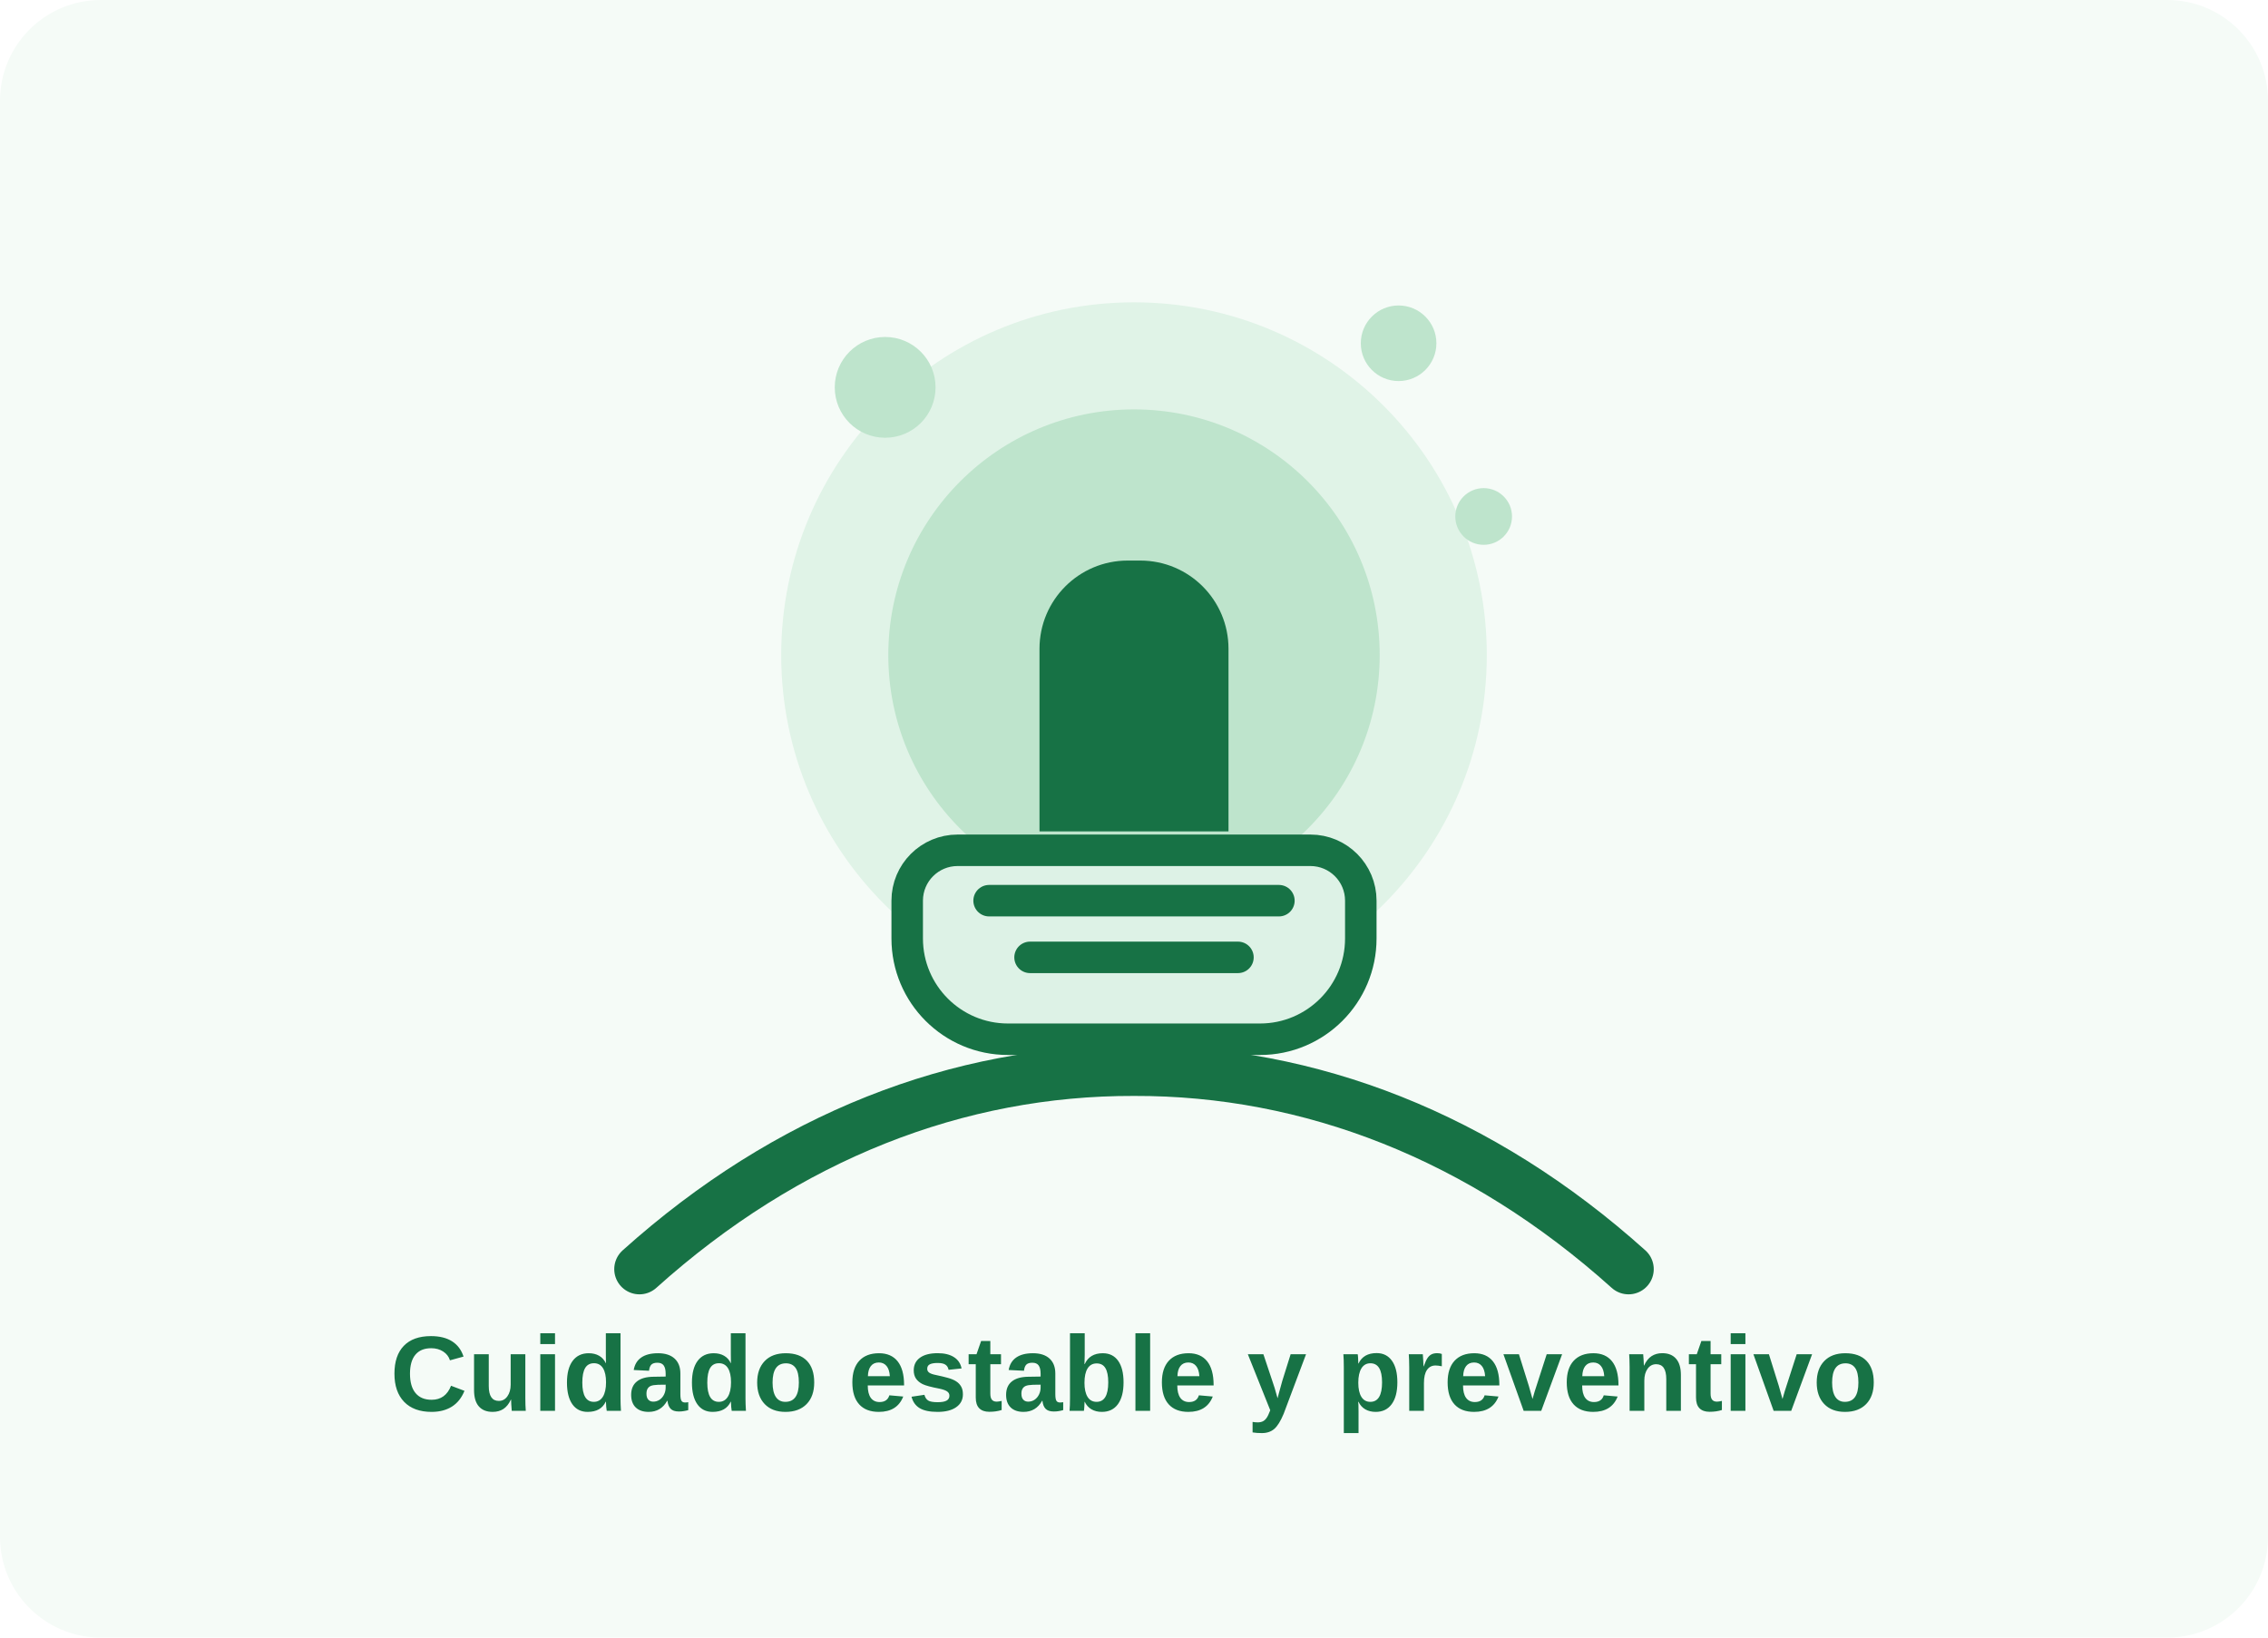
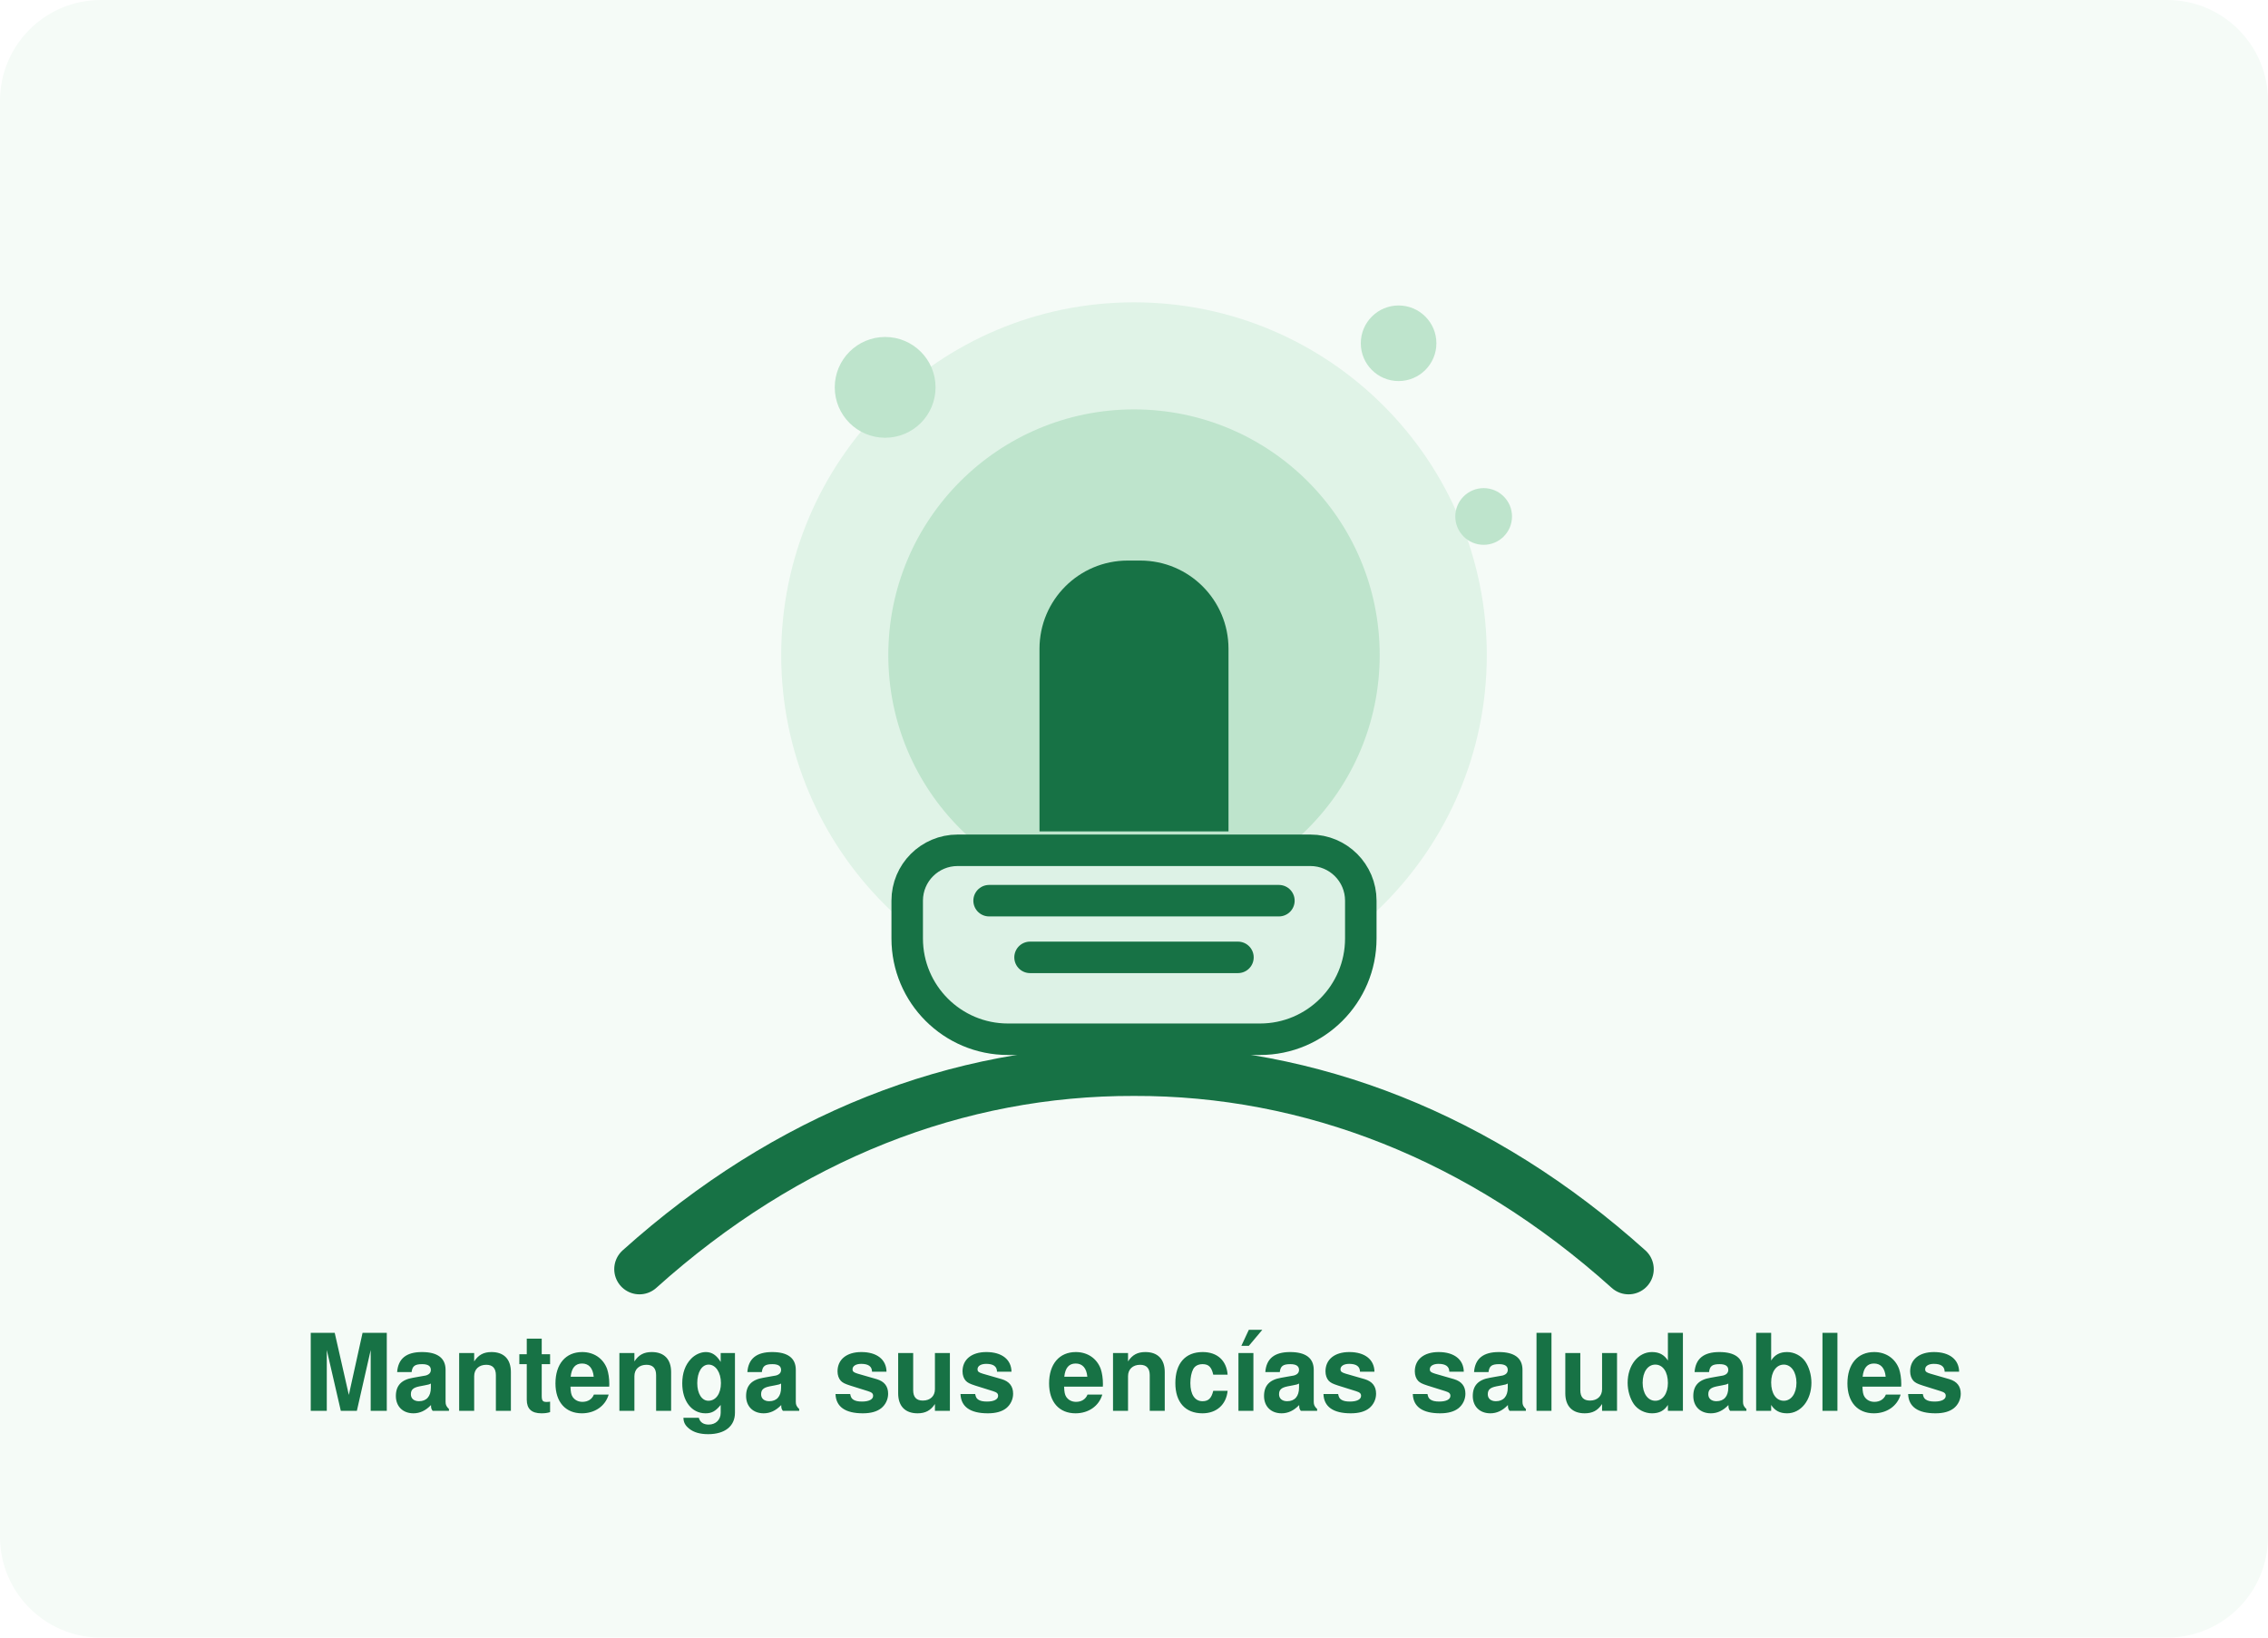
- <svg xmlns="http://www.w3.org/2000/svg" width="720" height="520" viewBox="0 0 720 520" fill="none">
-   <rect width="720" height="520" rx="32" fill="#F5FBF7" />
-   <circle cx="360" cy="208" r="112" fill="#E0F3E7" />
-   <circle cx="360" cy="208" r="78" fill="#BEE4CC" />
-   <path d="M330 206C330 190.536 342.536 178 358 178H362C377.464 178 390 190.536 390 206V264H330V206Z" fill="#177245" />
-   <path d="M304 270H416C424.837 270 432 277.163 432 286V298C432 315.673 417.673 330 400 330H320C302.327 330 288 315.673 288 298V286C288 277.163 295.163 270 304 270Z" fill="#DDF2E6" stroke="#177245" stroke-width="10" />
-   <path d="M314 286H406" stroke="#177245" stroke-width="10" stroke-linecap="round" />
-   <path d="M327 304H393" stroke="#177245" stroke-width="10" stroke-linecap="round" />
-   <circle cx="281" cy="123" r="16" fill="#BEE4CC" />
-   <circle cx="444" cy="109" r="12" fill="#BEE4CC" />
-   <circle cx="471" cy="164" r="9" fill="#BEE4CC" />
-   <path d="M203 403C249.85 360.889 304.178 339.833 360 340C415.822 339.833 470.15 360.889 517 403" stroke="#177245" stroke-width="16" stroke-linecap="round" />
-   <text x="360" y="448" text-anchor="middle" fill="#177245" font-family="Arial, sans-serif" font-size="34" font-weight="700">Cuidado estable y preventivo</text>
+ <svg xmlns="http://www.w3.org/2000/svg" width="100%" height="100%" viewBox="0 0 720 520" version="1.1" xml:space="preserve" style="fill-rule:evenodd;clip-rule:evenodd;">
+   <path d="M720,32L720,488C720,505.661 705.661,520 688,520L32,520C14.339,520 0,505.661 0,488L0,32C0,14.339 14.339,0 32,0L688,0C705.661,0 720,14.339 720,32Z" style="fill:rgb(245,251,247);" />
+   <circle cx="360" cy="208" r="112" style="fill:rgb(224,243,231);" />
+   <circle cx="360" cy="208" r="78" style="fill:rgb(190,228,204);" />
+   <path d="M330,206C330,190.536 342.536,178 358,178L362,178C377.464,178 390,190.536 390,206L390,264L330,264L330,206Z" style="fill:rgb(23,114,69);fill-rule:nonzero;" />
+   <path d="M304,270L416,270C424.837,270 432,277.163 432,286L432,298C432,315.673 417.673,330 400,330L320,330C302.327,330 288,315.673 288,298L288,286C288,277.163 295.163,270 304,270Z" style="fill:rgb(221,242,230);fill-rule:nonzero;stroke:rgb(23,114,69);stroke-width:10px;" />
+   <path d="M314,286L406,286" style="fill:none;fill-rule:nonzero;stroke:rgb(23,114,69);stroke-width:10px;stroke-linecap:round;" />
+   <path d="M327,304L393,304" style="fill:none;fill-rule:nonzero;stroke:rgb(23,114,69);stroke-width:10px;stroke-linecap:round;" />
+   <circle cx="281" cy="123" r="16" style="fill:rgb(190,228,204);" />
+   <circle cx="444" cy="109" r="12" style="fill:rgb(190,228,204);" />
+   <circle cx="471" cy="164" r="9" style="fill:rgb(190,228,204);" />
+   <path d="M203,403C249.85,360.889 304.178,339.833 360,340C415.822,339.833 470.15,360.889 517,403" style="fill:none;fill-rule:nonzero;stroke:rgb(23,114,69);stroke-width:16px;stroke-linecap:round;" />
+   <g transform="matrix(1,0,0,1,360,448)">
+     <g transform="matrix(34,0,0,34,263.6,0)">
+         </g>
+     <text x="-263.6px" y="0px" style="font-family:'Helvetica-Bold', 'Helvetica';font-weight:700;font-size:34px;fill:rgb(23,114,69);">Mantenga sus encías saludables</text>
+   </g>
</svg>
